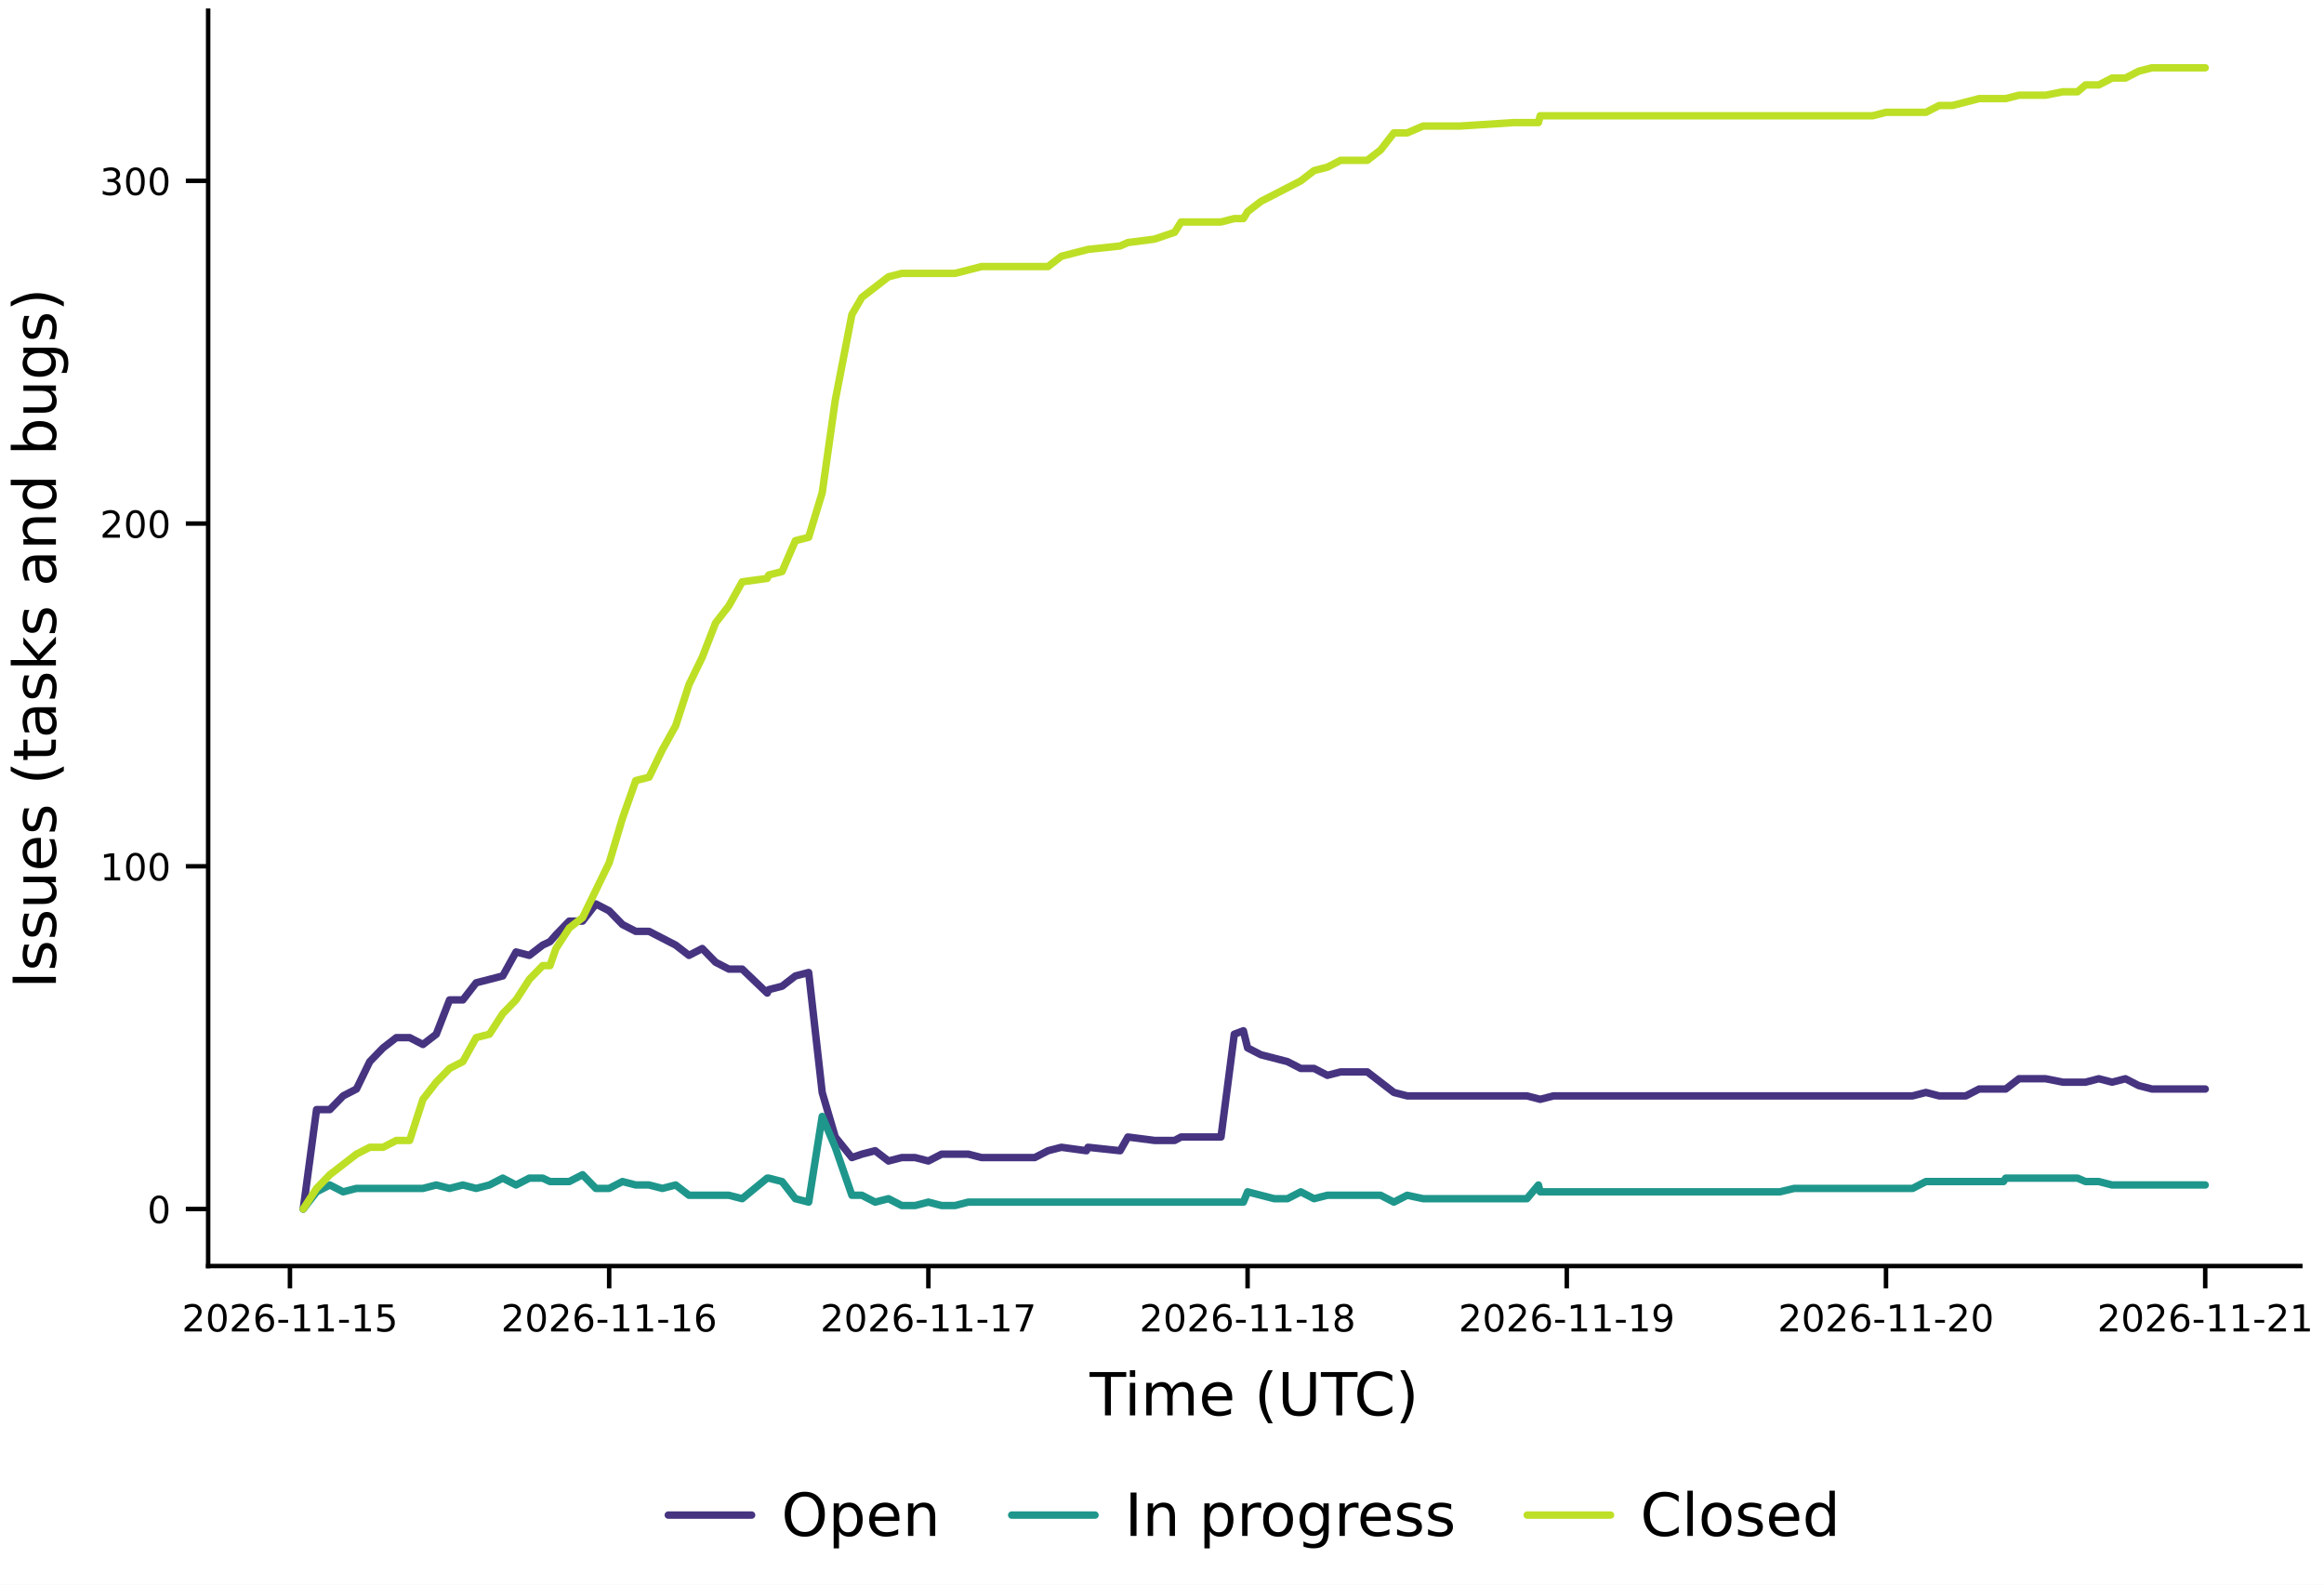
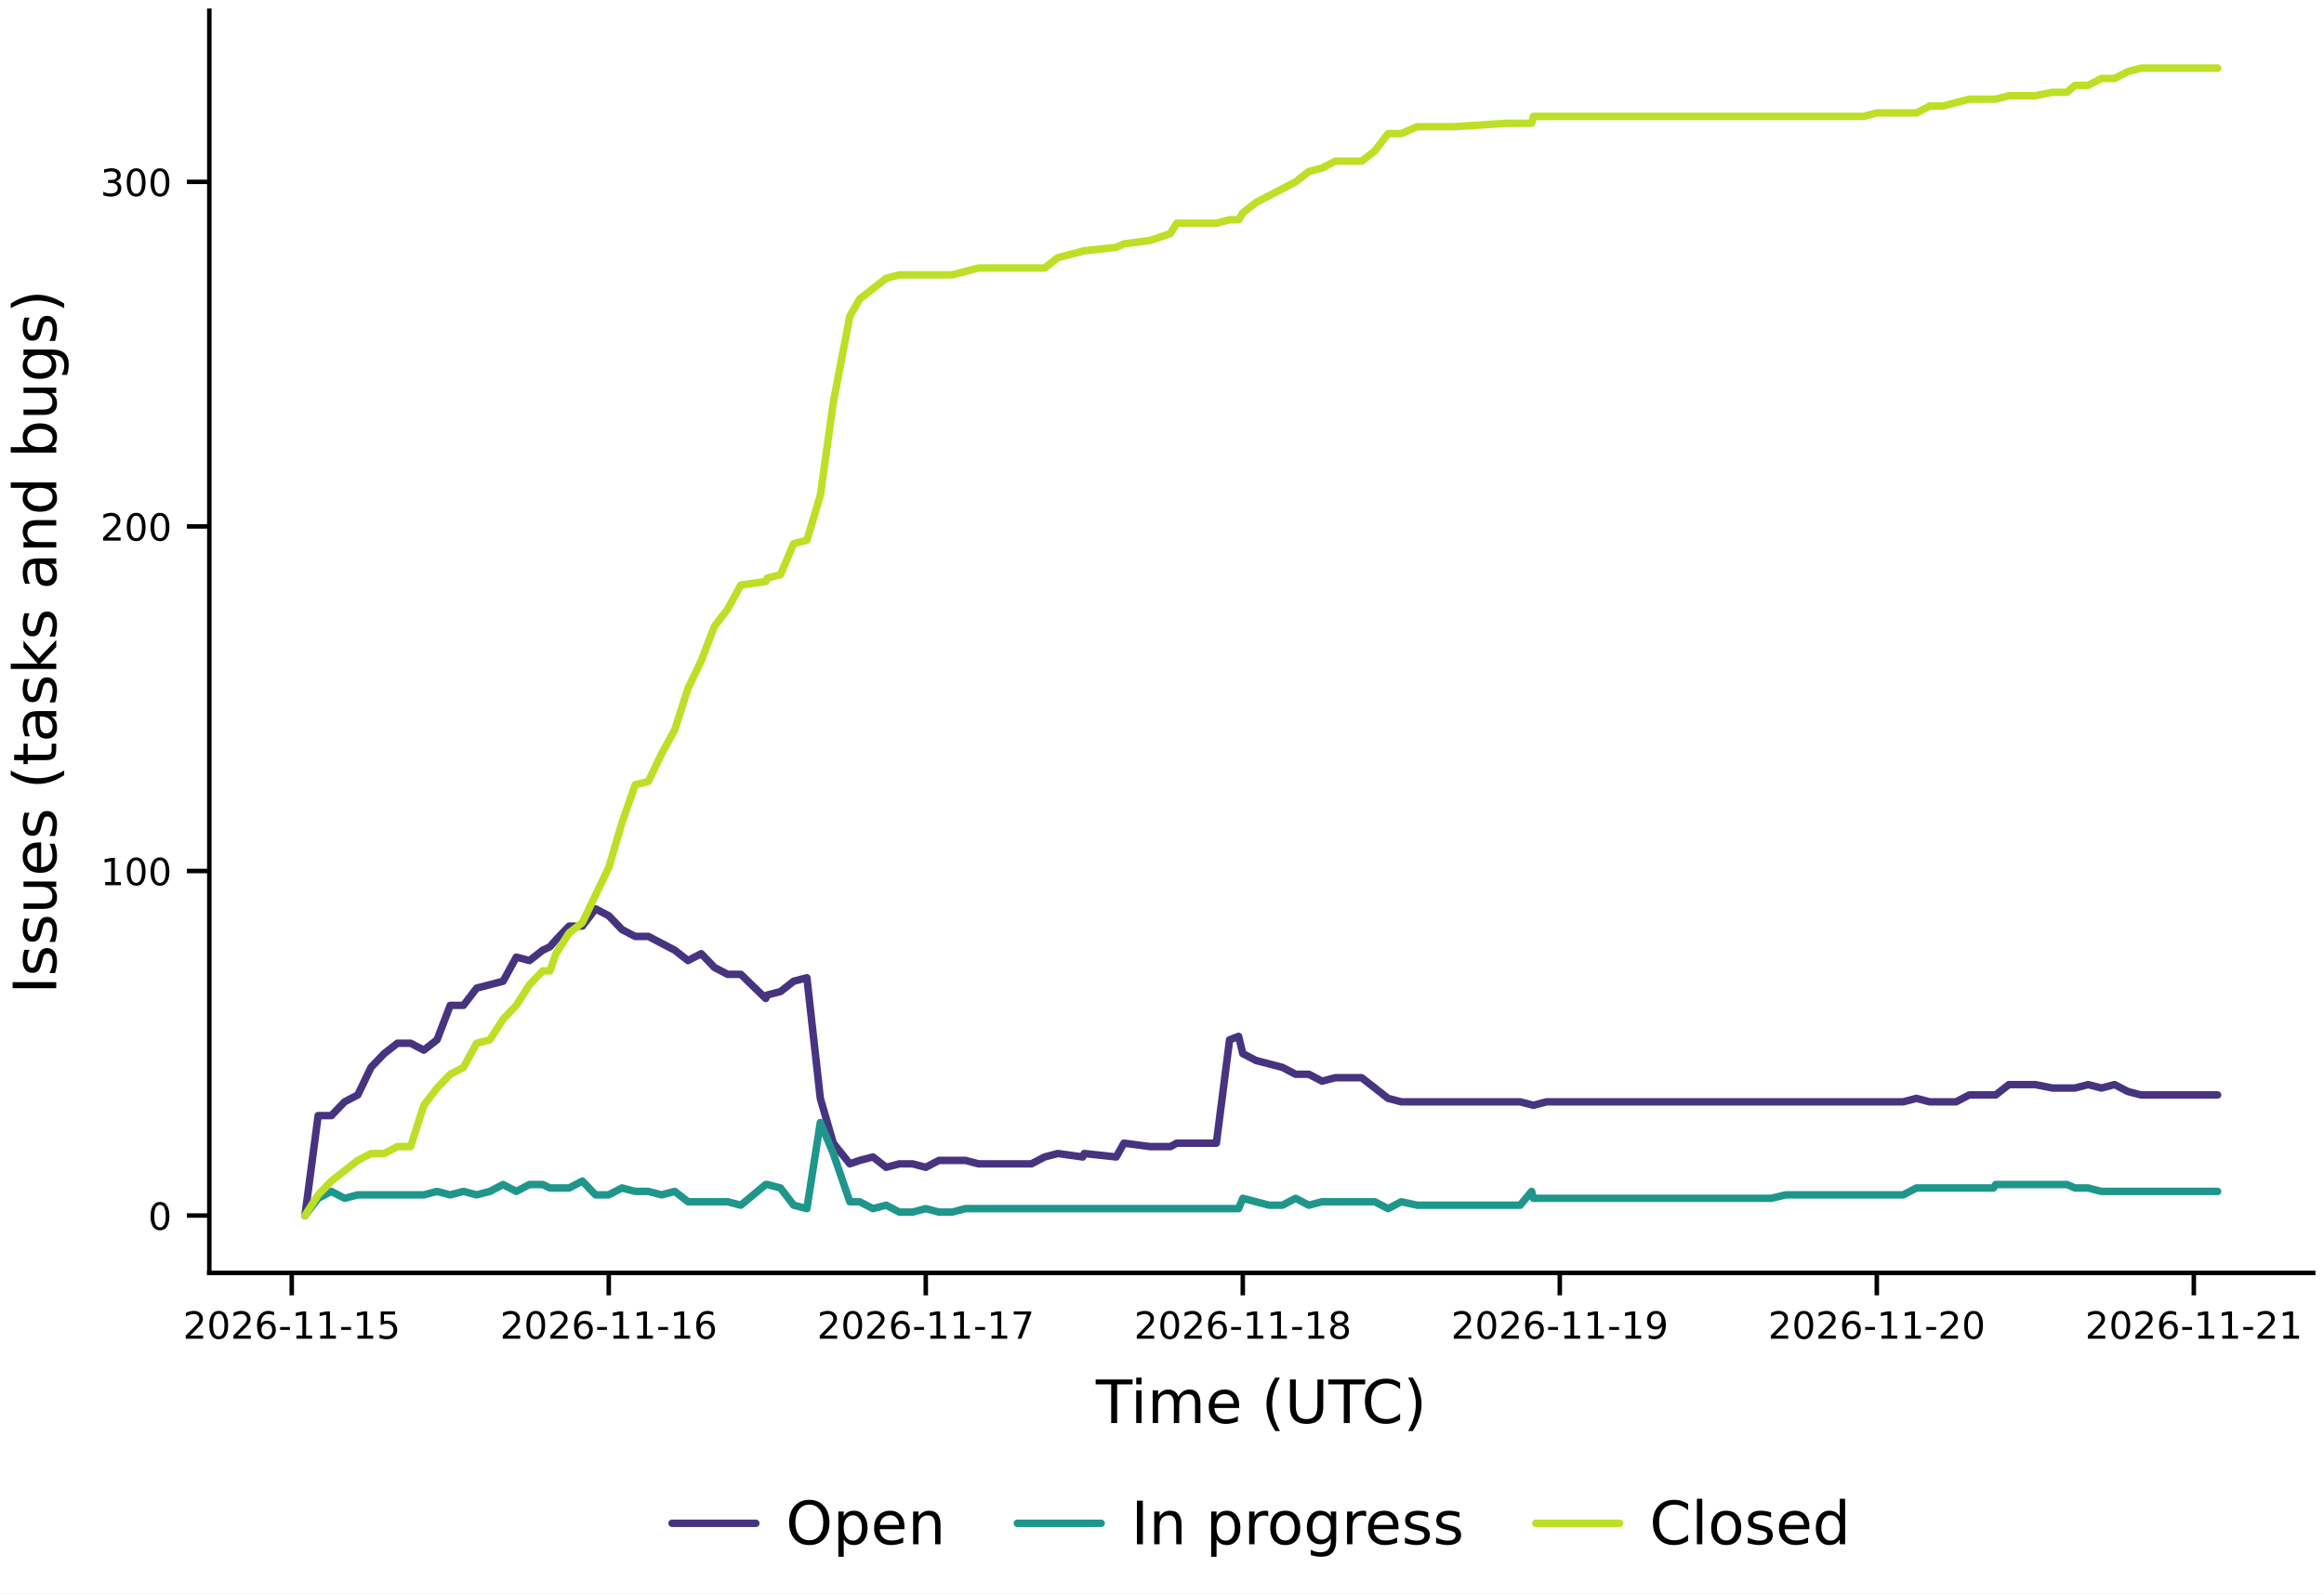
- <svg xmlns="http://www.w3.org/2000/svg" xmlns:xlink="http://www.w3.org/1999/xlink" width="312.44pt" height="213.046pt" viewBox="0 0 312.44 213.046" version="1.1">
+ <svg xmlns="http://www.w3.org/2000/svg" xmlns:xlink="http://www.w3.org/1999/xlink" width="310.696pt" height="213.046pt" viewBox="0 0 310.696 213.046" version="1.1">
  <defs>
    <style type="text/css">*{stroke-linejoin: round; stroke-linecap: butt}</style>
  </defs>
  <g id="figure_1">
    <g id="patch_1">
-       <path d="M 0 213.046  L 312.44 213.046  L 312.44 0  L 0 0  z " style="fill: #ffffff" />
+       <path d="M -0 213.046  L 310.696 213.046  L 310.696 0  L -0 0  z " style="fill: #ffffff" />
    </g>
    <g id="axes_1">
      <g id="patch_2">
        <path d="M 27.984 170.203  L 309.256 170.203  L 309.256 1.44  L 27.984 1.44  z " style="fill: #ffffff" />
      </g>
      <g id="matplotlib.axis_1">
        <g id="xtick_1">
          <g id="line2d_1">
            <defs>
-               <path id="m6ab20d2f88" d="M 0 0  L 0 3  " style="stroke: #000000; stroke-width: 0.6" />
+               <path id="mff85102004" d="M 0 0  L 0 3  " style="stroke: #000000; stroke-width: 0.6" />
            </defs>
            <g>
-               <use xlink:href="#m6ab20d2f88" x="38.981" y="170.203" style="stroke: #000000; stroke-width: 0.6" />
+               <use xlink:href="#mff85102004" x="39.004" y="170.203" style="stroke: #000000; stroke-width: 0.6" />
            </g>
          </g>
          <g id="text_1">
-             <text style="font-size: 5px; font-family: 'DejaVu Sans', sans-serif; text-anchor: middle" x="38.981" y="179.002" transform="rotate(-0 38.98132 179.0017)">2026-11-15</text>
+             <text style="font-size: 5px; font-family: 'DejaVu Sans', sans-serif; text-anchor: middle" x="39.004" y="179.002" transform="rotate(-0 39.00355 179.0017)">2026-11-15</text>
          </g>
        </g>
        <g id="xtick_2">
          <g id="line2d_2">
            <g>
-               <use xlink:href="#m6ab20d2f88" x="81.896" y="170.203" style="stroke: #000000; stroke-width: 0.6" />
+               <use xlink:href="#mff85102004" x="81.385" y="170.203" style="stroke: #000000; stroke-width: 0.6" />
            </g>
          </g>
          <g id="text_2">
-             <text style="font-size: 5px; font-family: 'DejaVu Sans', sans-serif; text-anchor: middle" x="81.896" y="179.002" transform="rotate(-0 81.89623 179.0017)">2026-11-16</text>
+             <text style="font-size: 5px; font-family: 'DejaVu Sans', sans-serif; text-anchor: middle" x="81.385" y="179.002" transform="rotate(-0 81.38498 179.0017)">2026-11-16</text>
          </g>
        </g>
        <g id="xtick_3">
          <g id="line2d_3">
            <g>
-               <use xlink:href="#m6ab20d2f88" x="124.811" y="170.203" style="stroke: #000000; stroke-width: 0.6" />
+               <use xlink:href="#mff85102004" x="123.766" y="170.203" style="stroke: #000000; stroke-width: 0.6" />
            </g>
          </g>
          <g id="text_3">
-             <text style="font-size: 5px; font-family: 'DejaVu Sans', sans-serif; text-anchor: middle" x="124.811" y="179.002" transform="rotate(-0 124.8111 179.0017)">2026-11-17</text>
+             <text style="font-size: 5px; font-family: 'DejaVu Sans', sans-serif; text-anchor: middle" x="123.766" y="179.002" transform="rotate(-0 123.7664 179.0017)">2026-11-17</text>
          </g>
        </g>
        <g id="xtick_4">
          <g id="line2d_4">
            <g>
-               <use xlink:href="#m6ab20d2f88" x="167.726" y="170.203" style="stroke: #000000; stroke-width: 0.6" />
+               <use xlink:href="#mff85102004" x="166.148" y="170.203" style="stroke: #000000; stroke-width: 0.6" />
            </g>
          </g>
          <g id="text_4">
-             <text style="font-size: 5px; font-family: 'DejaVu Sans', sans-serif; text-anchor: middle" x="167.726" y="179.002" transform="rotate(-0 167.726 179.0017)">2026-11-18</text>
+             <text style="font-size: 5px; font-family: 'DejaVu Sans', sans-serif; text-anchor: middle" x="166.148" y="179.002" transform="rotate(-0 166.1478 179.0017)">2026-11-18</text>
          </g>
        </g>
        <g id="xtick_5">
          <g id="line2d_5">
            <g>
-               <use xlink:href="#m6ab20d2f88" x="210.641" y="170.203" style="stroke: #000000; stroke-width: 0.6" />
+               <use xlink:href="#mff85102004" x="208.529" y="170.203" style="stroke: #000000; stroke-width: 0.6" />
            </g>
          </g>
          <g id="text_5">
-             <text style="font-size: 5px; font-family: 'DejaVu Sans', sans-serif; text-anchor: middle" x="210.641" y="179.002" transform="rotate(-0 210.6409 179.0017)">2026-11-19</text>
+             <text style="font-size: 5px; font-family: 'DejaVu Sans', sans-serif; text-anchor: middle" x="208.529" y="179.002" transform="rotate(-0 208.5293 179.0017)">2026-11-19</text>
          </g>
        </g>
        <g id="xtick_6">
          <g id="line2d_6">
            <g>
-               <use xlink:href="#m6ab20d2f88" x="253.556" y="170.203" style="stroke: #000000; stroke-width: 0.6" />
+               <use xlink:href="#mff85102004" x="250.911" y="170.203" style="stroke: #000000; stroke-width: 0.6" />
            </g>
          </g>
          <g id="text_6">
-             <text style="font-size: 5px; font-family: 'DejaVu Sans', sans-serif; text-anchor: middle" x="253.556" y="179.002" transform="rotate(-0 253.5558 179.0017)">2026-11-20</text>
+             <text style="font-size: 5px; font-family: 'DejaVu Sans', sans-serif; text-anchor: middle" x="250.911" y="179.002" transform="rotate(-0 250.9107 179.0017)">2026-11-20</text>
          </g>
        </g>
        <g id="xtick_7">
          <g id="line2d_7">
            <g>
-               <use xlink:href="#m6ab20d2f88" x="296.471" y="170.203" style="stroke: #000000; stroke-width: 0.6" />
+               <use xlink:href="#mff85102004" x="293.292" y="170.203" style="stroke: #000000; stroke-width: 0.6" />
            </g>
          </g>
          <g id="text_7">
-             <text style="font-size: 5px; font-family: 'DejaVu Sans', sans-serif; text-anchor: middle" x="296.471" y="179.002" transform="rotate(-0 296.4708 179.0017)">2026-11-21</text>
+             <text style="font-size: 5px; font-family: 'DejaVu Sans', sans-serif; text-anchor: middle" x="293.292" y="179.002" transform="rotate(-0 293.2921 179.0017)">2026-11-21</text>
          </g>
        </g>
        <g id="text_8">
          <text style="font-size: 8px; font-family: 'DejaVu Sans', sans-serif; text-anchor: middle" x="168.62" y="190.282" transform="rotate(-0 168.6201 190.2816)">Time (UTC)</text>
        </g>
      </g>
      <g id="matplotlib.axis_2">
        <g id="ytick_1">
          <g id="line2d_8">
            <defs>
-               <path id="maf1bbd16bf" d="M 0 0  L -3 0  " style="stroke: #000000; stroke-width: 0.6" />
+               <path id="m4434357282" d="M 0 0  L -3 0  " style="stroke: #000000; stroke-width: 0.6" />
            </defs>
            <g>
-               <use xlink:href="#maf1bbd16bf" x="27.984" y="162.532" style="stroke: #000000; stroke-width: 0.6" />
+               <use xlink:href="#m4434357282" x="27.984" y="162.532" style="stroke: #000000; stroke-width: 0.6" />
            </g>
          </g>
          <g id="text_9">
            <text style="font-size: 5px; font-family: 'DejaVu Sans', sans-serif; text-anchor: end" x="22.984" y="164.431" transform="rotate(-0 22.98438 164.4312)">0</text>
          </g>
        </g>
        <g id="ytick_2">
          <g id="line2d_9">
            <g>
-               <use xlink:href="#maf1bbd16bf" x="27.984" y="116.46" style="stroke: #000000; stroke-width: 0.6" />
+               <use xlink:href="#m4434357282" x="27.984" y="116.46" style="stroke: #000000; stroke-width: 0.6" />
            </g>
          </g>
          <g id="text_10">
            <text style="font-size: 5px; font-family: 'DejaVu Sans', sans-serif; text-anchor: end" x="22.984" y="118.359" transform="rotate(-0 22.98438 118.3589)">100</text>
          </g>
        </g>
        <g id="ytick_3">
          <g id="line2d_10">
            <g>
-               <use xlink:href="#maf1bbd16bf" x="27.984" y="70.387" style="stroke: #000000; stroke-width: 0.6" />
+               <use xlink:href="#m4434357282" x="27.984" y="70.387" style="stroke: #000000; stroke-width: 0.6" />
            </g>
          </g>
          <g id="text_11">
            <text style="font-size: 5px; font-family: 'DejaVu Sans', sans-serif; text-anchor: end" x="22.984" y="72.287" transform="rotate(-0 22.98438 72.28662)">200</text>
          </g>
        </g>
        <g id="ytick_4">
          <g id="line2d_11">
            <g>
-               <use xlink:href="#maf1bbd16bf" x="27.984" y="24.315" style="stroke: #000000; stroke-width: 0.6" />
+               <use xlink:href="#m4434357282" x="27.984" y="24.315" style="stroke: #000000; stroke-width: 0.6" />
            </g>
          </g>
          <g id="text_12">
            <text style="font-size: 5px; font-family: 'DejaVu Sans', sans-serif; text-anchor: end" x="22.984" y="26.214" transform="rotate(-0 22.98438 26.21431)">300</text>
          </g>
        </g>
        <g id="text_13">
          <text style="font-size: 8px; font-family: 'DejaVu Sans', sans-serif; text-anchor: middle" x="7.519" y="85.821" transform="rotate(-90 7.51875 85.82143)">Issues (tasks and bugs)</text>
        </g>
      </g>
      <g id="line2d_12">
-         <path d="M 40.769 162.532  L 42.558 149.171  L 44.346 149.171  L 46.134 147.328  L 47.922 146.407  L 49.71 142.721  L 51.498 140.878  L 53.286 139.496  L 55.074 139.496  L 56.863 140.417  L 58.651 139.035  L 60.439 134.428  L 62.227 134.428  L 64.015 132.124  L 67.591 131.203  L 69.379 127.978  L 71.167 128.438  L 72.956 127.056  L 73.939 126.595  L 74.744 125.674  L 76.532 123.831  L 78.32 123.831  L 80.108 121.527  L 81.896 122.449  L 83.684 124.292  L 85.472 125.213  L 87.261 125.213  L 90.837 127.056  L 92.625 128.438  L 94.413 127.517  L 96.201 129.36  L 97.989 130.281  L 99.777 130.281  L 103.145 133.506  L 103.354 133.046  L 105.142 132.585  L 106.93 131.203  L 108.718 130.742  L 110.536 146.867  L 112.294 152.857  L 114.529 155.621  L 115.871 155.16  L 117.659 154.7  L 119.447 156.082  L 121.235 155.621  L 123.023 155.621  L 124.811 156.082  L 126.599 155.16  L 130.175 155.16  L 131.964 155.621  L 139.116 155.621  L 140.904 154.7  L 142.692 154.239  L 146.06 154.7  L 146.269 154.239  L 150.59 154.7  L 151.633 152.857  L 155.209 153.317  L 157.921 153.317  L 158.785 152.857  L 164.15 152.857  L 165.938 139.035  L 167.16 138.574  L 167.726 140.878  L 169.514 141.799  L 173.09 142.721  L 174.879 143.642  L 176.667 143.642  L 178.455 144.564  L 180.243 144.103  L 183.819 144.103  L 187.395 146.867  L 189.183 147.328  L 205.277 147.328  L 207.065 147.789  L 208.853 147.328  L 257.132 147.328  L 258.92 146.867  L 260.708 147.328  L 264.285 147.328  L 266.073 146.407  L 269.649 146.407  L 271.437 145.024  L 275.013 145.024  L 277.338 145.485  L 280.378 145.485  L 282.166 145.024  L 283.954 145.485  L 285.742 145.024  L 287.53 145.946  L 289.318 146.407  L 296.471 146.407  L 296.471 146.407  " clip-path="url(#p9108ab28ca)" style="fill: none; stroke: #463480; stroke-linecap: round" />
+         <path d="M 40.769 162.532  L 42.535 149.171  L 44.301 149.171  L 46.067 147.328  L 47.833 146.407  L 49.599 142.721  L 51.365 140.878  L 53.131 139.496  L 54.897 139.496  L 56.662 140.417  L 58.428 139.035  L 60.194 134.428  L 61.96 134.428  L 63.726 132.124  L 67.258 131.203  L 69.024 127.978  L 70.79 128.438  L 72.556 127.056  L 73.527 126.595  L 74.321 125.674  L 76.087 123.831  L 77.853 123.831  L 79.619 121.527  L 81.385 122.449  L 83.151 124.292  L 84.917 125.213  L 86.683 125.213  L 90.214 127.056  L 91.98 128.438  L 93.746 127.517  L 95.512 129.36  L 97.278 130.281  L 99.044 130.281  L 102.37 133.506  L 102.576 133.046  L 104.342 132.585  L 106.107 131.203  L 107.873 130.742  L 109.669 146.867  L 111.405 152.857  L 113.613 155.621  L 114.937 155.16  L 116.703 154.7  L 118.469 156.082  L 120.235 155.621  L 122.001 155.621  L 123.766 156.082  L 125.532 155.16  L 129.064 155.16  L 130.83 155.621  L 137.894 155.621  L 139.659 154.7  L 141.425 154.239  L 144.751 154.7  L 144.957 154.239  L 149.225 154.7  L 150.255 152.857  L 153.787 153.317  L 156.465 153.317  L 157.318 152.857  L 162.616 152.857  L 164.382 139.035  L 165.589 138.574  L 166.148 140.878  L 167.914 141.799  L 171.446 142.721  L 173.211 143.642  L 174.977 143.642  L 176.743 144.564  L 178.509 144.103  L 182.041 144.103  L 185.573 146.867  L 187.339 147.328  L 203.232 147.328  L 204.997 147.789  L 206.763 147.328  L 254.442 147.328  L 256.208 146.867  L 257.974 147.328  L 261.506 147.328  L 263.272 146.407  L 266.804 146.407  L 268.57 145.024  L 272.101 145.024  L 274.397 145.485  L 277.399 145.485  L 279.165 145.024  L 280.931 145.485  L 282.697 145.024  L 284.463 145.946  L 286.229 146.407  L 296.471 146.407  L 296.471 146.407  " clip-path="url(#p5e9ae9c840)" style="fill: none; stroke: #463480; stroke-linecap: round" />
      </g>
      <g id="line2d_13">
-         <path d="M 40.769 162.532  L 42.558 160.228  L 44.346 159.307  L 46.134 160.228  L 47.922 159.767  L 56.863 159.767  L 58.651 159.307  L 60.439 159.767  L 62.227 159.307  L 64.015 159.767  L 65.803 159.307  L 67.591 158.385  L 69.379 159.307  L 71.167 158.385  L 72.956 158.385  L 73.939 158.846  L 76.532 158.846  L 78.32 157.925  L 80.108 159.767  L 81.896 159.767  L 83.684 158.846  L 85.472 159.307  L 87.261 159.307  L 89.049 159.767  L 90.837 159.307  L 92.625 160.689  L 97.989 160.689  L 99.777 161.15  L 103.145 158.385  L 103.354 158.385  L 105.142 158.846  L 106.93 161.15  L 108.718 161.61  L 110.536 150.092  L 112.294 154.239  L 114.529 160.689  L 115.871 160.689  L 117.659 161.61  L 119.447 161.15  L 121.235 162.071  L 123.023 162.071  L 124.811 161.61  L 126.599 162.071  L 128.387 162.071  L 130.175 161.61  L 167.16 161.61  L 167.726 160.228  L 171.302 161.15  L 173.09 161.15  L 174.879 160.228  L 176.667 161.15  L 178.455 160.689  L 185.607 160.689  L 187.395 161.61  L 189.183 160.689  L 191.329 161.15  L 205.277 161.15  L 206.826 159.307  L 207.065 160.228  L 239.281 160.228  L 241.218 159.767  L 257.132 159.767  L 258.92 158.846  L 269.351 158.846  L 269.649 158.385  L 279.305 158.385  L 280.378 158.846  L 282.166 158.846  L 283.954 159.307  L 296.471 159.307  L 296.471 159.307  " clip-path="url(#p9108ab28ca)" style="fill: none; stroke: #1f968b; stroke-linecap: round" />
+         <path d="M 40.769 162.532  L 42.535 160.228  L 44.301 159.307  L 46.067 160.228  L 47.833 159.767  L 56.662 159.767  L 58.428 159.307  L 60.194 159.767  L 61.96 159.307  L 63.726 159.767  L 65.492 159.307  L 67.258 158.385  L 69.024 159.307  L 70.79 158.385  L 72.556 158.385  L 73.527 158.846  L 76.087 158.846  L 77.853 157.925  L 79.619 159.767  L 81.385 159.767  L 83.151 158.846  L 84.917 159.307  L 86.683 159.307  L 88.449 159.767  L 90.214 159.307  L 91.98 160.689  L 97.278 160.689  L 99.044 161.15  L 102.37 158.385  L 102.576 158.385  L 104.342 158.846  L 106.107 161.15  L 107.873 161.61  L 109.669 150.092  L 111.405 154.239  L 113.613 160.689  L 114.937 160.689  L 116.703 161.61  L 118.469 161.15  L 120.235 162.071  L 122.001 162.071  L 123.766 161.61  L 125.532 162.071  L 127.298 162.071  L 129.064 161.61  L 165.589 161.61  L 166.148 160.228  L 169.68 161.15  L 171.446 161.15  L 173.211 160.228  L 174.977 161.15  L 176.743 160.689  L 183.807 160.689  L 185.573 161.61  L 187.339 160.689  L 189.458 161.15  L 203.232 161.15  L 204.762 159.307  L 204.997 160.228  L 236.813 160.228  L 238.726 159.767  L 254.442 159.767  L 256.208 158.846  L 266.509 158.846  L 266.804 158.385  L 276.34 158.385  L 277.399 158.846  L 279.165 158.846  L 280.931 159.307  L 296.471 159.307  L 296.471 159.307  " clip-path="url(#p5e9ae9c840)" style="fill: none; stroke: #1f968b; stroke-linecap: round" />
      </g>
      <g id="line2d_14">
-         <path d="M 40.769 162.532  L 42.558 159.767  L 44.346 157.925  L 47.922 155.16  L 49.71 154.239  L 51.498 154.239  L 53.286 153.317  L 55.074 153.317  L 56.863 147.789  L 58.651 145.485  L 60.439 143.642  L 62.227 142.721  L 64.015 139.496  L 65.803 139.035  L 67.591 136.271  L 69.379 134.428  L 71.167 131.663  L 72.956 129.82  L 73.939 129.82  L 74.744 127.517  L 76.532 124.753  L 78.32 123.37  L 81.896 115.999  L 83.684 110.009  L 85.472 104.941  L 87.261 104.481  L 89.049 100.795  L 90.837 97.57  L 92.625 92.041  L 94.413 88.355  L 96.201 83.748  L 97.989 81.445  L 99.777 78.22  L 103.145 77.759  L 103.354 77.298  L 105.142 76.837  L 106.93 72.691  L 108.718 72.23  L 110.536 66.241  L 112.294 53.801  L 114.529 42.283  L 115.871 39.979  L 119.447 37.215  L 121.235 36.754  L 128.387 36.754  L 131.964 35.833  L 140.904 35.833  L 142.692 34.451  L 146.269 33.529  L 150.59 33.069  L 151.633 32.608  L 155.209 32.147  L 157.921 31.226  L 158.785 29.844  L 164.15 29.844  L 165.938 29.383  L 167.16 29.383  L 167.726 28.461  L 169.514 27.079  L 174.879 24.315  L 176.667 22.933  L 178.455 22.472  L 180.243 21.551  L 183.819 21.551  L 185.607 20.168  L 187.395 17.865  L 189.183 17.865  L 191.329 16.943  L 196.336 16.943  L 203.488 16.483  L 206.826 16.483  L 207.065 15.561  L 251.768 15.561  L 253.556 15.1  L 258.92 15.1  L 260.708 14.179  L 262.496 14.179  L 266.073 13.258  L 269.649 13.258  L 271.437 12.797  L 275.013 12.797  L 277.338 12.336  L 279.305 12.336  L 280.378 11.415  L 282.166 11.415  L 283.954 10.493  L 285.742 10.493  L 287.53 9.572  L 289.318 9.111  L 296.471 9.111  L 296.471 9.111  " clip-path="url(#p9108ab28ca)" style="fill: none; stroke: #bddf26; stroke-linecap: round" />
+         <path d="M 40.769 162.532  L 42.535 159.767  L 44.301 157.925  L 47.833 155.16  L 49.599 154.239  L 51.365 154.239  L 53.131 153.317  L 54.897 153.317  L 56.662 147.789  L 58.428 145.485  L 60.194 143.642  L 61.96 142.721  L 63.726 139.496  L 65.492 139.035  L 67.258 136.271  L 69.024 134.428  L 70.79 131.663  L 72.556 129.82  L 73.527 129.82  L 74.321 127.517  L 76.087 124.753  L 77.853 123.37  L 81.385 115.999  L 83.151 110.009  L 84.917 104.941  L 86.683 104.481  L 88.449 100.795  L 90.214 97.57  L 91.98 92.041  L 93.746 88.355  L 95.512 83.748  L 97.278 81.445  L 99.044 78.22  L 102.37 77.759  L 102.576 77.298  L 104.342 76.837  L 106.107 72.691  L 107.873 72.23  L 109.669 66.241  L 111.405 53.801  L 113.613 42.283  L 114.937 39.979  L 118.469 37.215  L 120.235 36.754  L 127.298 36.754  L 130.83 35.833  L 139.659 35.833  L 141.425 34.451  L 144.957 33.529  L 149.225 33.069  L 150.255 32.608  L 153.787 32.147  L 156.465 31.226  L 157.318 29.844  L 162.616 29.844  L 164.382 29.383  L 165.589 29.383  L 166.148 28.461  L 167.914 27.079  L 173.211 24.315  L 174.977 22.933  L 176.743 22.472  L 178.509 21.551  L 182.041 21.551  L 183.807 20.168  L 185.573 17.865  L 187.339 17.865  L 189.458 16.943  L 194.402 16.943  L 201.466 16.483  L 204.762 16.483  L 204.997 15.561  L 249.145 15.561  L 250.911 15.1  L 256.208 15.1  L 257.974 14.179  L 259.74 14.179  L 263.272 13.258  L 266.804 13.258  L 268.57 12.797  L 272.101 12.797  L 274.397 12.336  L 276.34 12.336  L 277.399 11.415  L 279.165 11.415  L 280.931 10.493  L 282.697 10.493  L 284.463 9.572  L 286.229 9.111  L 296.471 9.111  L 296.471 9.111  " clip-path="url(#p5e9ae9c840)" style="fill: none; stroke: #bddf26; stroke-linecap: round" />
      </g>
      <g id="patch_3">
        <path d="M 27.984 170.203  L 27.984 1.44  " style="fill: none; stroke: #000000; stroke-width: 0.6; stroke-linejoin: miter; stroke-linecap: square" />
      </g>
      <g id="patch_4">
        <path d="M 27.984 170.203  L 309.256 170.203  " style="fill: none; stroke: #000000; stroke-width: 0.6; stroke-linejoin: miter; stroke-linecap: square" />
      </g>
      <g id="legend_1">
        <g id="line2d_15">
          <path d="M 89.846 203.684  L 95.446 203.684  L 101.046 203.684  " style="fill: none; stroke: #463480; stroke-linecap: round" />
        </g>
        <g id="text_14">
          <text style="font-size: 8px; font-family: 'DejaVu Sans', sans-serif; text-anchor: start" x="105.046" y="206.484" transform="rotate(-0 105.0457 206.4837)">Open</text>
        </g>
        <g id="line2d_16">
          <path d="M 136.014 203.684  L 141.614 203.684  L 147.214 203.684  " style="fill: none; stroke: #1f968b; stroke-linecap: round" />
        </g>
        <g id="text_15">
          <text style="font-size: 8px; font-family: 'DejaVu Sans', sans-serif; text-anchor: start" x="151.214" y="206.484" transform="rotate(-0 151.2145 206.4837)">In progress</text>
        </g>
        <g id="line2d_17">
          <path d="M 205.322 203.684  L 210.922 203.684  L 216.522 203.684  " style="fill: none; stroke: #bddf26; stroke-linecap: round" />
        </g>
        <g id="text_16">
          <text style="font-size: 8px; font-family: 'DejaVu Sans', sans-serif; text-anchor: start" x="220.522" y="206.484" transform="rotate(-0 220.522 206.4837)">Closed</text>
        </g>
      </g>
    </g>
  </g>
  <defs>
-     <clipPath id="p9108ab28ca">
+     <clipPath id="p5e9ae9c840">
      <rect x="27.984" y="1.44" width="281.271" height="168.763" />
    </clipPath>
  </defs>
</svg>
